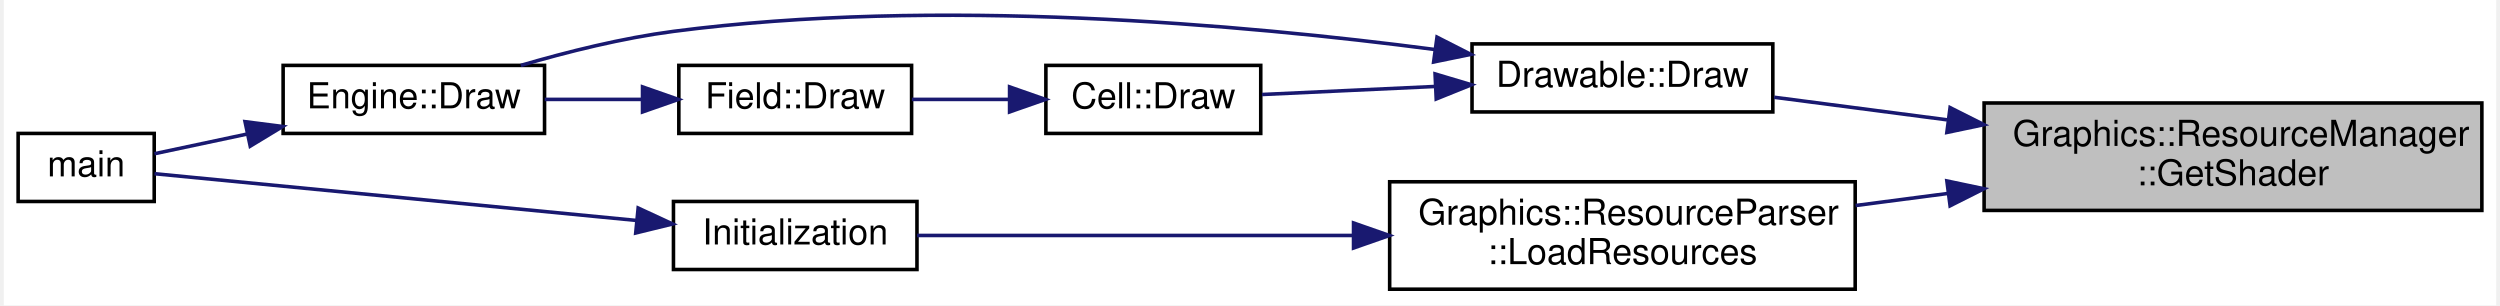
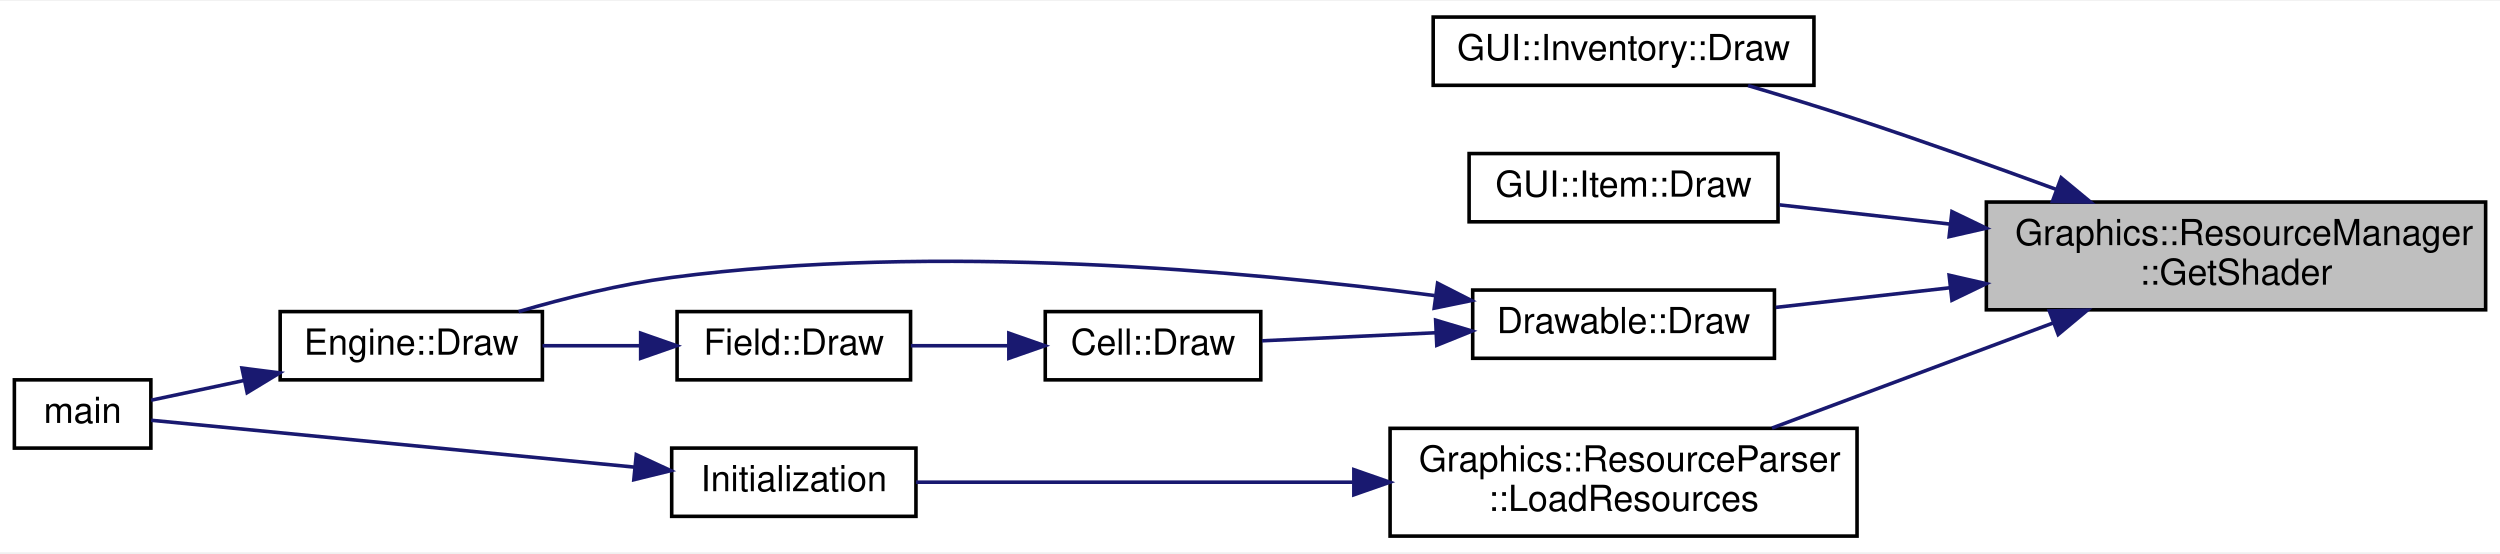
- <svg xmlns="http://www.w3.org/2000/svg" xmlns:xlink="http://www.w3.org/1999/xlink" width="696pt" height="85pt" viewBox="0.00 0.00 696.00 85.26">
-   <g id="graph0" class="graph" transform="scale(1 1) rotate(0) translate(4 81.26)">
-     <polygon fill="white" stroke="transparent" points="-4,4 -4,-81.26 692,-81.26 692,4 -4,4" />
+ <svg xmlns="http://www.w3.org/2000/svg" xmlns:xlink="http://www.w3.org/1999/xlink" width="696pt" height="154pt" viewBox="0.00 0.00 696.00 153.50">
+   <g id="graph0" class="graph" transform="scale(1 1) rotate(0) translate(4 149.5)">
+     <polygon fill="white" stroke="transparent" points="-4,4 -4,-149.5 692,-149.5 692,4 -4,4" />
    <g id="node1" class="node">
      <g id="a_node1">
        <a xlink:title=" ">
-           <polygon fill="#bfbfbf" stroke="black" points="549,-22.5 549,-52.5 688,-52.5 688,-22.5 549,-22.5" />
-           <text text-anchor="start" x="557" y="-40.5" font-family="Helvetica,sans-Serif" font-size="10.00">Graphics::ResourceManager</text>
-           <text text-anchor="middle" x="618.5" y="-29.5" font-family="Helvetica,sans-Serif" font-size="10.00">::GetShader</text>
+           <polygon fill="#bfbfbf" stroke="black" points="549,-63.5 549,-93.5 688,-93.5 688,-63.5 549,-63.5" />
+           <text text-anchor="start" x="557" y="-81.5" font-family="Helvetica,sans-Serif" font-size="10.00">Graphics::ResourceManager</text>
+           <text text-anchor="middle" x="618.5" y="-70.5" font-family="Helvetica,sans-Serif" font-size="10.00">::GetShader</text>
        </a>
      </g>
    </g>
    <g id="node2" class="node">
      <g id="a_node2">
+         <a xlink:href="class_g_u_i_1_1_inventory.html#a21d5b891441704d9eed170c5608cbb5e" target="_top" xlink:title=" ">
+           <polygon fill="white" stroke="black" points="395,-126 395,-145 501,-145 501,-126 395,-126" />
+           <text text-anchor="middle" x="448" y="-133" font-family="Helvetica,sans-Serif" font-size="10.00">GUI::Inventory::Draw</text>
+         </a>
+       </g>
+     </g>
+     <g id="edge1" class="edge">
+       <path fill="none" stroke="midnightblue" d="M568.57,-96.98C551.11,-103.39 531.25,-110.48 513,-116.5 503.2,-119.73 492.48,-123.01 482.67,-125.92" />
+       <polygon fill="midnightblue" stroke="midnightblue" points="569.83,-100.25 578,-93.5 567.4,-93.68 569.83,-100.25" />
+     </g>
+     <g id="node3" class="node">
+       <g id="a_node3">
+         <a xlink:href="class_g_u_i_1_1_item.html#ab089785456c77b4ff16f15dc7b6bd8fa" target="_top" xlink:title=" ">
+           <polygon fill="white" stroke="black" points="405,-88 405,-107 491,-107 491,-88 405,-88" />
+           <text text-anchor="middle" x="448" y="-95" font-family="Helvetica,sans-Serif" font-size="10.00">GUI::Item::Draw</text>
+         </a>
+       </g>
+     </g>
+     <g id="edge2" class="edge">
+       <path fill="none" stroke="midnightblue" d="M538.83,-87.37C522.46,-89.22 505.81,-91.09 491.36,-92.72" />
+       <polygon fill="midnightblue" stroke="midnightblue" points="539.42,-90.83 548.96,-86.23 538.64,-83.87 539.42,-90.83" />
+     </g>
+     <g id="node4" class="node">
+       <g id="a_node4">
        <a xlink:href="class_drawable.html#ac46f25a963a3fe3e9176461d61d213c7" target="_top" xlink:title=" ">
          <polygon fill="white" stroke="black" points="406,-50 406,-69 490,-69 490,-50 406,-50" />
          <text text-anchor="middle" x="448" y="-57" font-family="Helvetica,sans-Serif" font-size="10.00">Drawable::Draw</text>
        </a>
      </g>
    </g>
-     <g id="edge1" class="edge">
-       <path fill="none" stroke="midnightblue" d="M538.64,-47.8C521.96,-49.97 505,-52.19 490.38,-54.1" />
-       <polygon fill="midnightblue" stroke="midnightblue" points="539.5,-51.21 548.96,-46.45 538.6,-44.27 539.5,-51.21" />
+     <g id="edge3" class="edge">
+       <path fill="none" stroke="midnightblue" d="M538.64,-69.61C521.96,-67.73 505,-65.81 490.38,-64.17" />
+       <polygon fill="midnightblue" stroke="midnightblue" points="538.64,-73.13 548.96,-70.77 539.42,-66.17 538.64,-73.13" />
    </g>
-     <g id="node7" class="node">
-       <g id="a_node7">
+     <g id="node9" class="node">
+       <g id="a_node9">
        <a xlink:href="namespace_graphics_1_1_resource_parser.html#a6a538c07babc9bbaf884e0aeb9654fe0" target="_top" xlink:title=" ">
          <polygon fill="white" stroke="black" points="383,-0.5 383,-30.5 513,-30.5 513,-0.5 383,-0.5" />
          <text text-anchor="start" x="391" y="-18.5" font-family="Helvetica,sans-Serif" font-size="10.00">Graphics::ResourceParser</text>
          <text text-anchor="middle" x="448" y="-7.5" font-family="Helvetica,sans-Serif" font-size="10.00">::LoadResources</text>
        </a>
      </g>
    </g>
-     <g id="edge7" class="edge">
-       <path fill="none" stroke="midnightblue" d="M538.89,-27.24C530.26,-26.11 521.55,-24.97 513.12,-23.87" />
-       <polygon fill="midnightblue" stroke="midnightblue" points="538.6,-30.73 548.96,-28.55 539.5,-23.79 538.6,-30.73" />
+     <g id="edge9" class="edge">
+       <path fill="none" stroke="midnightblue" d="M567.49,-59.8C542.55,-50.48 512.78,-39.35 489.32,-30.58" />
+       <polygon fill="midnightblue" stroke="midnightblue" points="566.55,-63.19 577.14,-63.41 569,-56.63 566.55,-63.19" />
    </g>
-     <g id="node3" class="node">
-       <g id="a_node3">
+     <g id="node5" class="node">
+       <g id="a_node5">
        <a xlink:href="class_engine.html#a39f23d7f0ad86322bfdb73d4e6763005" target="_top" xlink:title=" ">
          <polygon fill="white" stroke="black" points="74,-44 74,-63 147,-63 147,-44 74,-44" />
          <text text-anchor="middle" x="110.5" y="-51" font-family="Helvetica,sans-Serif" font-size="10.00">Engine::Draw</text>
        </a>
      </g>
    </g>
-     <g id="edge2" class="edge">
+     <g id="edge4" class="edge">
      <path fill="none" stroke="midnightblue" d="M395.43,-67.46C342.06,-74.44 256.37,-82.08 183,-72.5 168.74,-70.64 153.27,-66.77 140.38,-63" />
      <polygon fill="midnightblue" stroke="midnightblue" points="396.22,-70.89 405.66,-66.08 395.28,-63.95 396.22,-70.89" />
    </g>
-     <g id="node5" class="node">
-       <g id="a_node5">
+     <g id="node7" class="node">
+       <g id="a_node7">
        <a xlink:href="class_cell.html#ac88160c4177e146f8dd7482c4eaee4f0" target="_top" xlink:title=" ">
          <polygon fill="white" stroke="black" points="287,-44 287,-63 347,-63 347,-44 287,-44" />
          <text text-anchor="middle" x="317" y="-51" font-family="Helvetica,sans-Serif" font-size="10.00">Cell::Draw</text>
        </a>
      </g>
    </g>
-     <g id="edge4" class="edge">
+     <g id="edge6" class="edge">
      <path fill="none" stroke="midnightblue" d="M395.78,-57.12C379.33,-56.35 361.68,-55.53 347.35,-54.87" />
      <polygon fill="midnightblue" stroke="midnightblue" points="395.68,-60.62 405.83,-57.59 396,-53.62 395.68,-60.62" />
    </g>
-     <g id="node4" class="node">
-       <g id="a_node4">
+     <g id="node6" class="node">
+       <g id="a_node6">
        <a xlink:href="main_8cpp.html#ae66f6b31b5ad750f1fe042a706a4e3d4" target="_top" xlink:title=" ">
          <polygon fill="white" stroke="black" points="0,-25 0,-44 38,-44 38,-25 0,-25" />
          <text text-anchor="middle" x="19" y="-32" font-family="Helvetica,sans-Serif" font-size="10.00">main</text>
        </a>
      </g>
    </g>
-     <g id="edge3" class="edge">
+     <g id="edge5" class="edge">
      <path fill="none" stroke="midnightblue" d="M63.95,-43.83C54.76,-41.88 45.61,-39.94 38.06,-38.33" />
      <polygon fill="midnightblue" stroke="midnightblue" points="63.36,-47.28 73.87,-45.94 64.81,-40.44 63.36,-47.28" />
    </g>
-     <g id="node6" class="node">
-       <g id="a_node6">
+     <g id="node8" class="node">
+       <g id="a_node8">
        <a xlink:href="class_field.html#ad13d86066be42a2e10fcb9cbcc51fb0b" target="_top" xlink:title=" ">
          <polygon fill="white" stroke="black" points="184.5,-44 184.5,-63 249.5,-63 249.5,-44 184.5,-44" />
          <text text-anchor="middle" x="217" y="-51" font-family="Helvetica,sans-Serif" font-size="10.00">Field::Draw</text>
        </a>
      </g>
    </g>
-     <g id="edge5" class="edge">
+     <g id="edge7" class="edge">
      <path fill="none" stroke="midnightblue" d="M276.6,-53.5C267.62,-53.5 258.19,-53.5 249.59,-53.5" />
      <polygon fill="midnightblue" stroke="midnightblue" points="276.86,-57 286.86,-53.5 276.86,-50 276.86,-57" />
    </g>
-     <g id="edge6" class="edge">
+     <g id="edge8" class="edge">
      <path fill="none" stroke="midnightblue" d="M174.1,-53.5C165.14,-53.5 155.75,-53.5 147.05,-53.5" />
      <polygon fill="midnightblue" stroke="midnightblue" points="174.36,-57 184.36,-53.5 174.36,-50 174.36,-57" />
    </g>
-     <g id="node8" class="node">
-       <g id="a_node8">
+     <g id="node10" class="node">
+       <g id="a_node10">
        <a xlink:href="main_8cpp.html#adb66f09c018c6ec5f3ade6acd02a5003" target="_top" xlink:title=" ">
          <polygon fill="white" stroke="black" points="183,-6 183,-25 251,-25 251,-6 183,-6" />
          <text text-anchor="middle" x="217" y="-13" font-family="Helvetica,sans-Serif" font-size="10.00">Initialization</text>
        </a>
      </g>
    </g>
-     <g id="edge8" class="edge">
+     <g id="edge10" class="edge">
      <path fill="none" stroke="midnightblue" d="M372.66,-15.5C331.62,-15.5 282.7,-15.5 251.03,-15.5" />
      <polygon fill="midnightblue" stroke="midnightblue" points="372.91,-19 382.91,-15.5 372.91,-12 372.91,-19" />
    </g>
-     <g id="edge9" class="edge">
+     <g id="edge11" class="edge">
      <path fill="none" stroke="midnightblue" d="M172.75,-19.69C130.57,-23.78 68.46,-29.8 38.08,-32.75" />
      <polygon fill="midnightblue" stroke="midnightblue" points="173.14,-23.17 182.75,-18.72 172.46,-16.2 173.14,-23.17" />
    </g>
  </g>
</svg>
